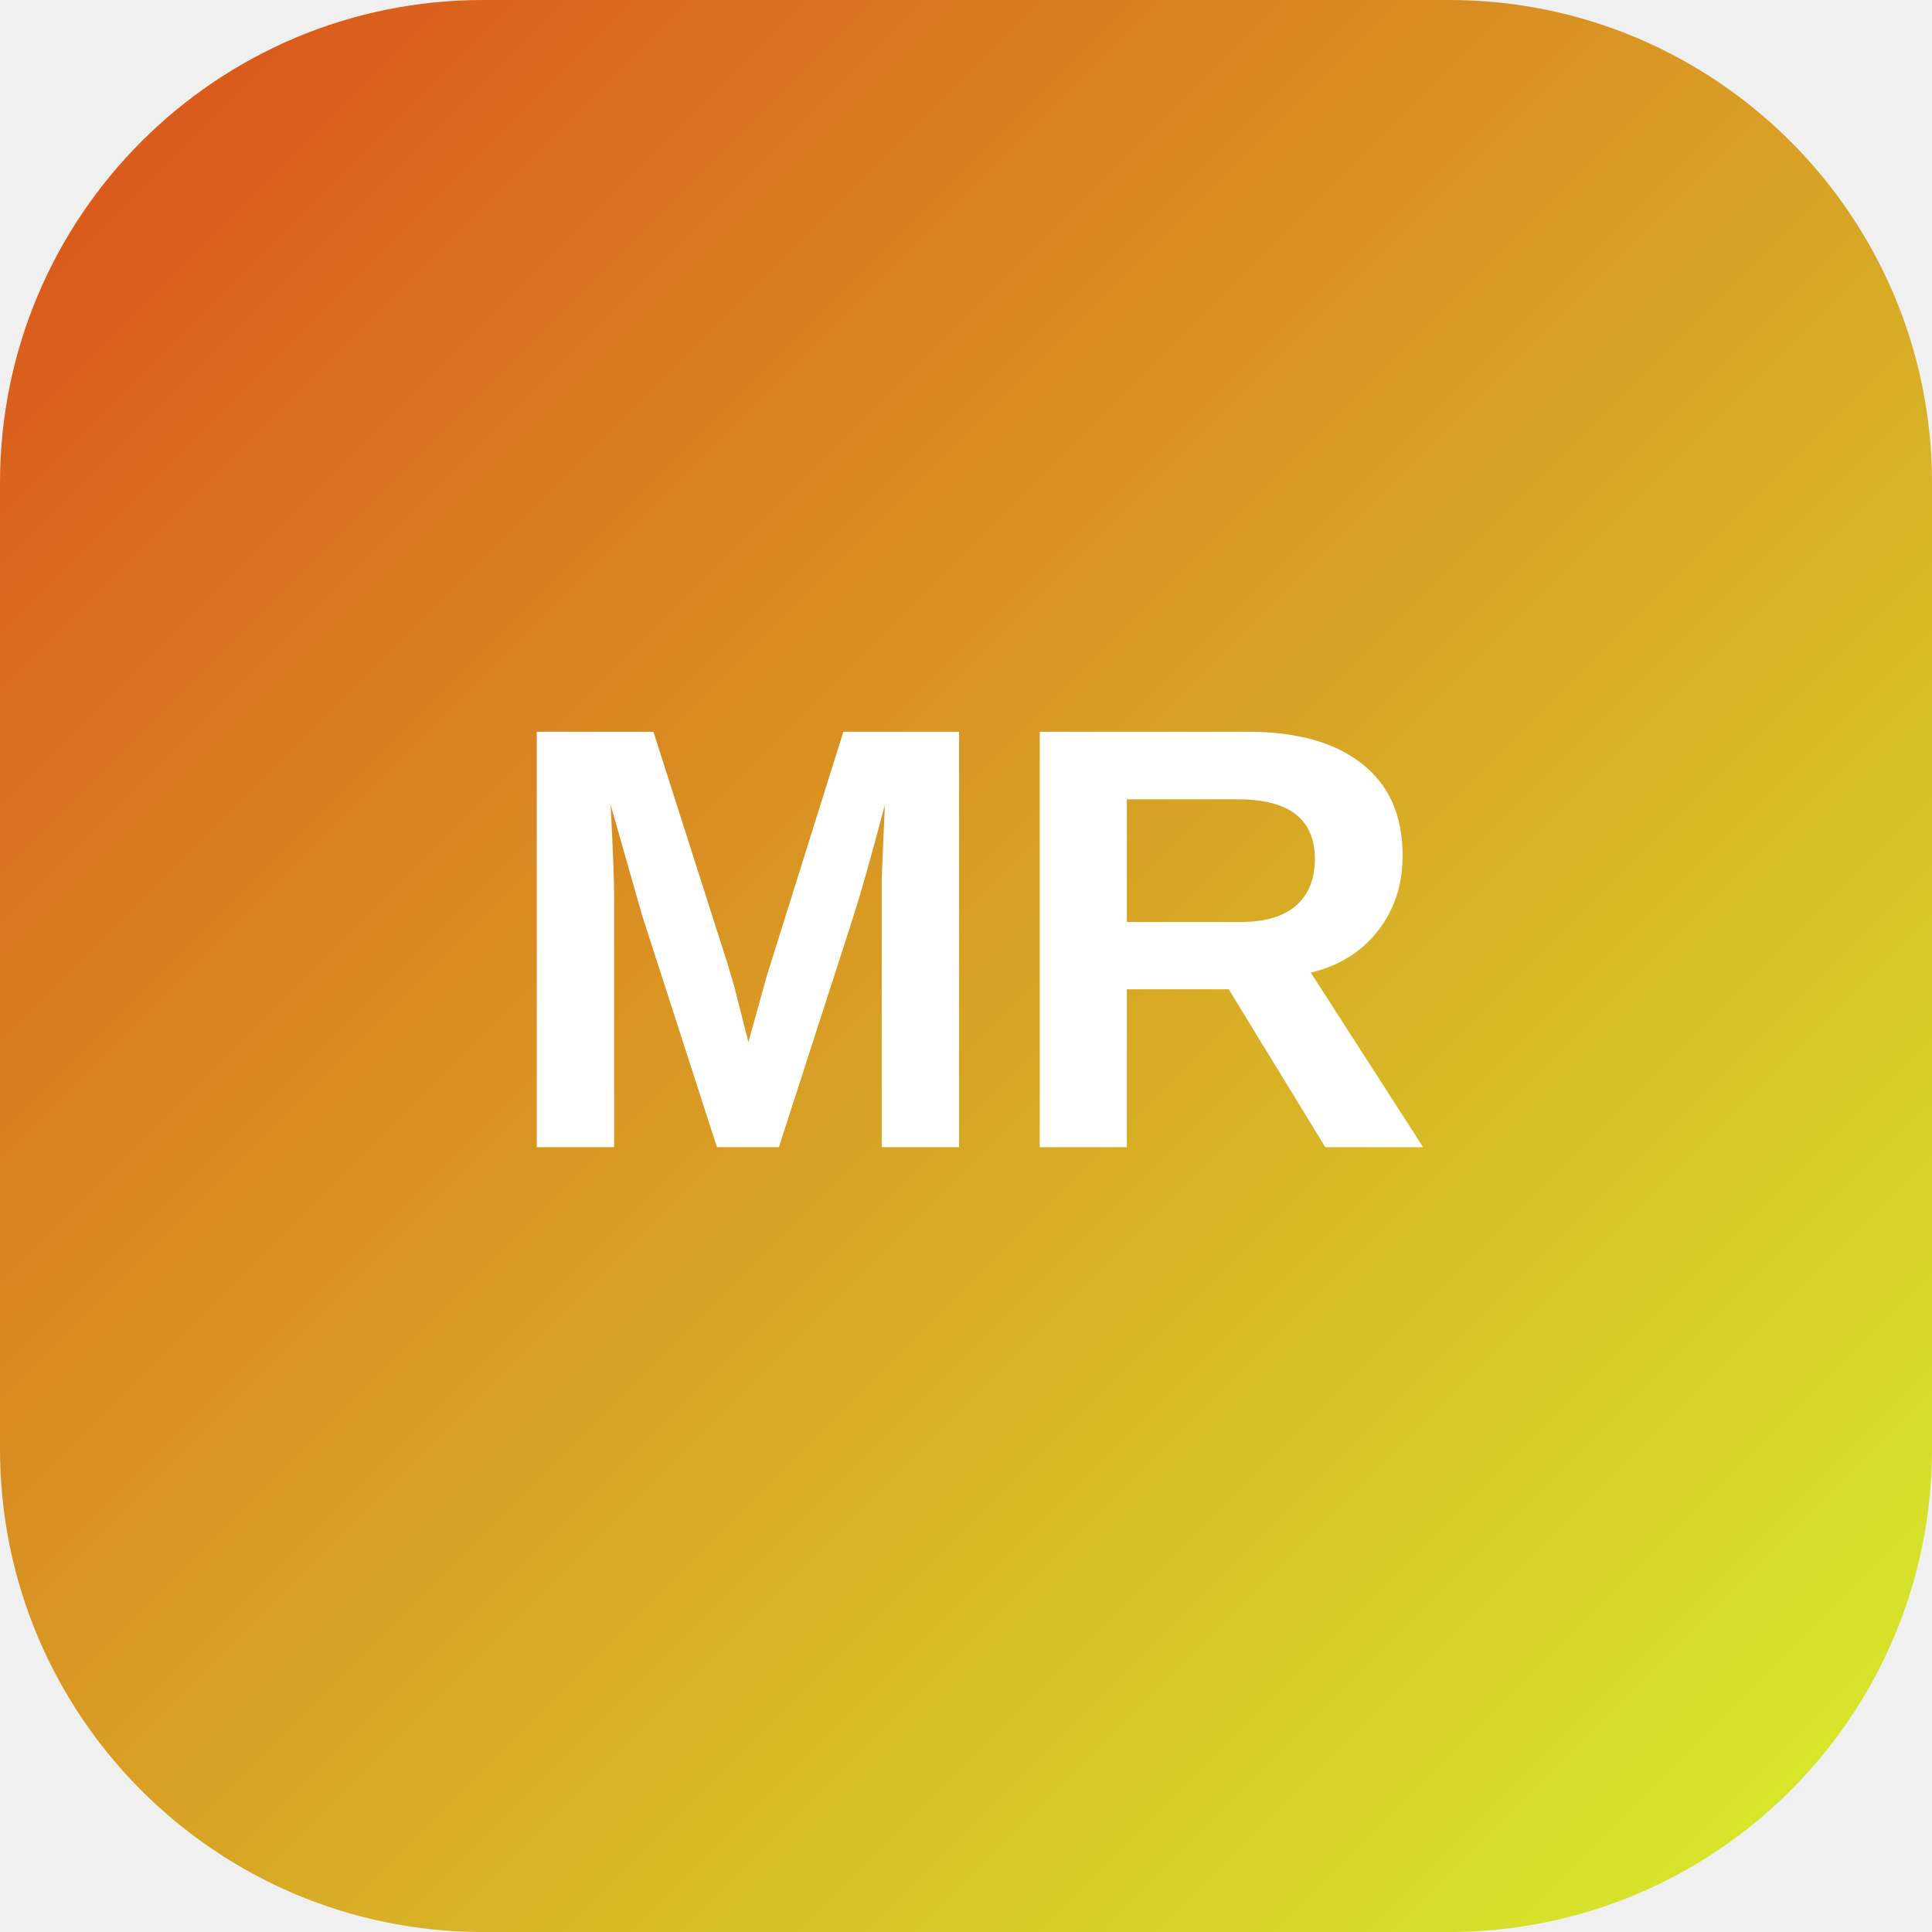
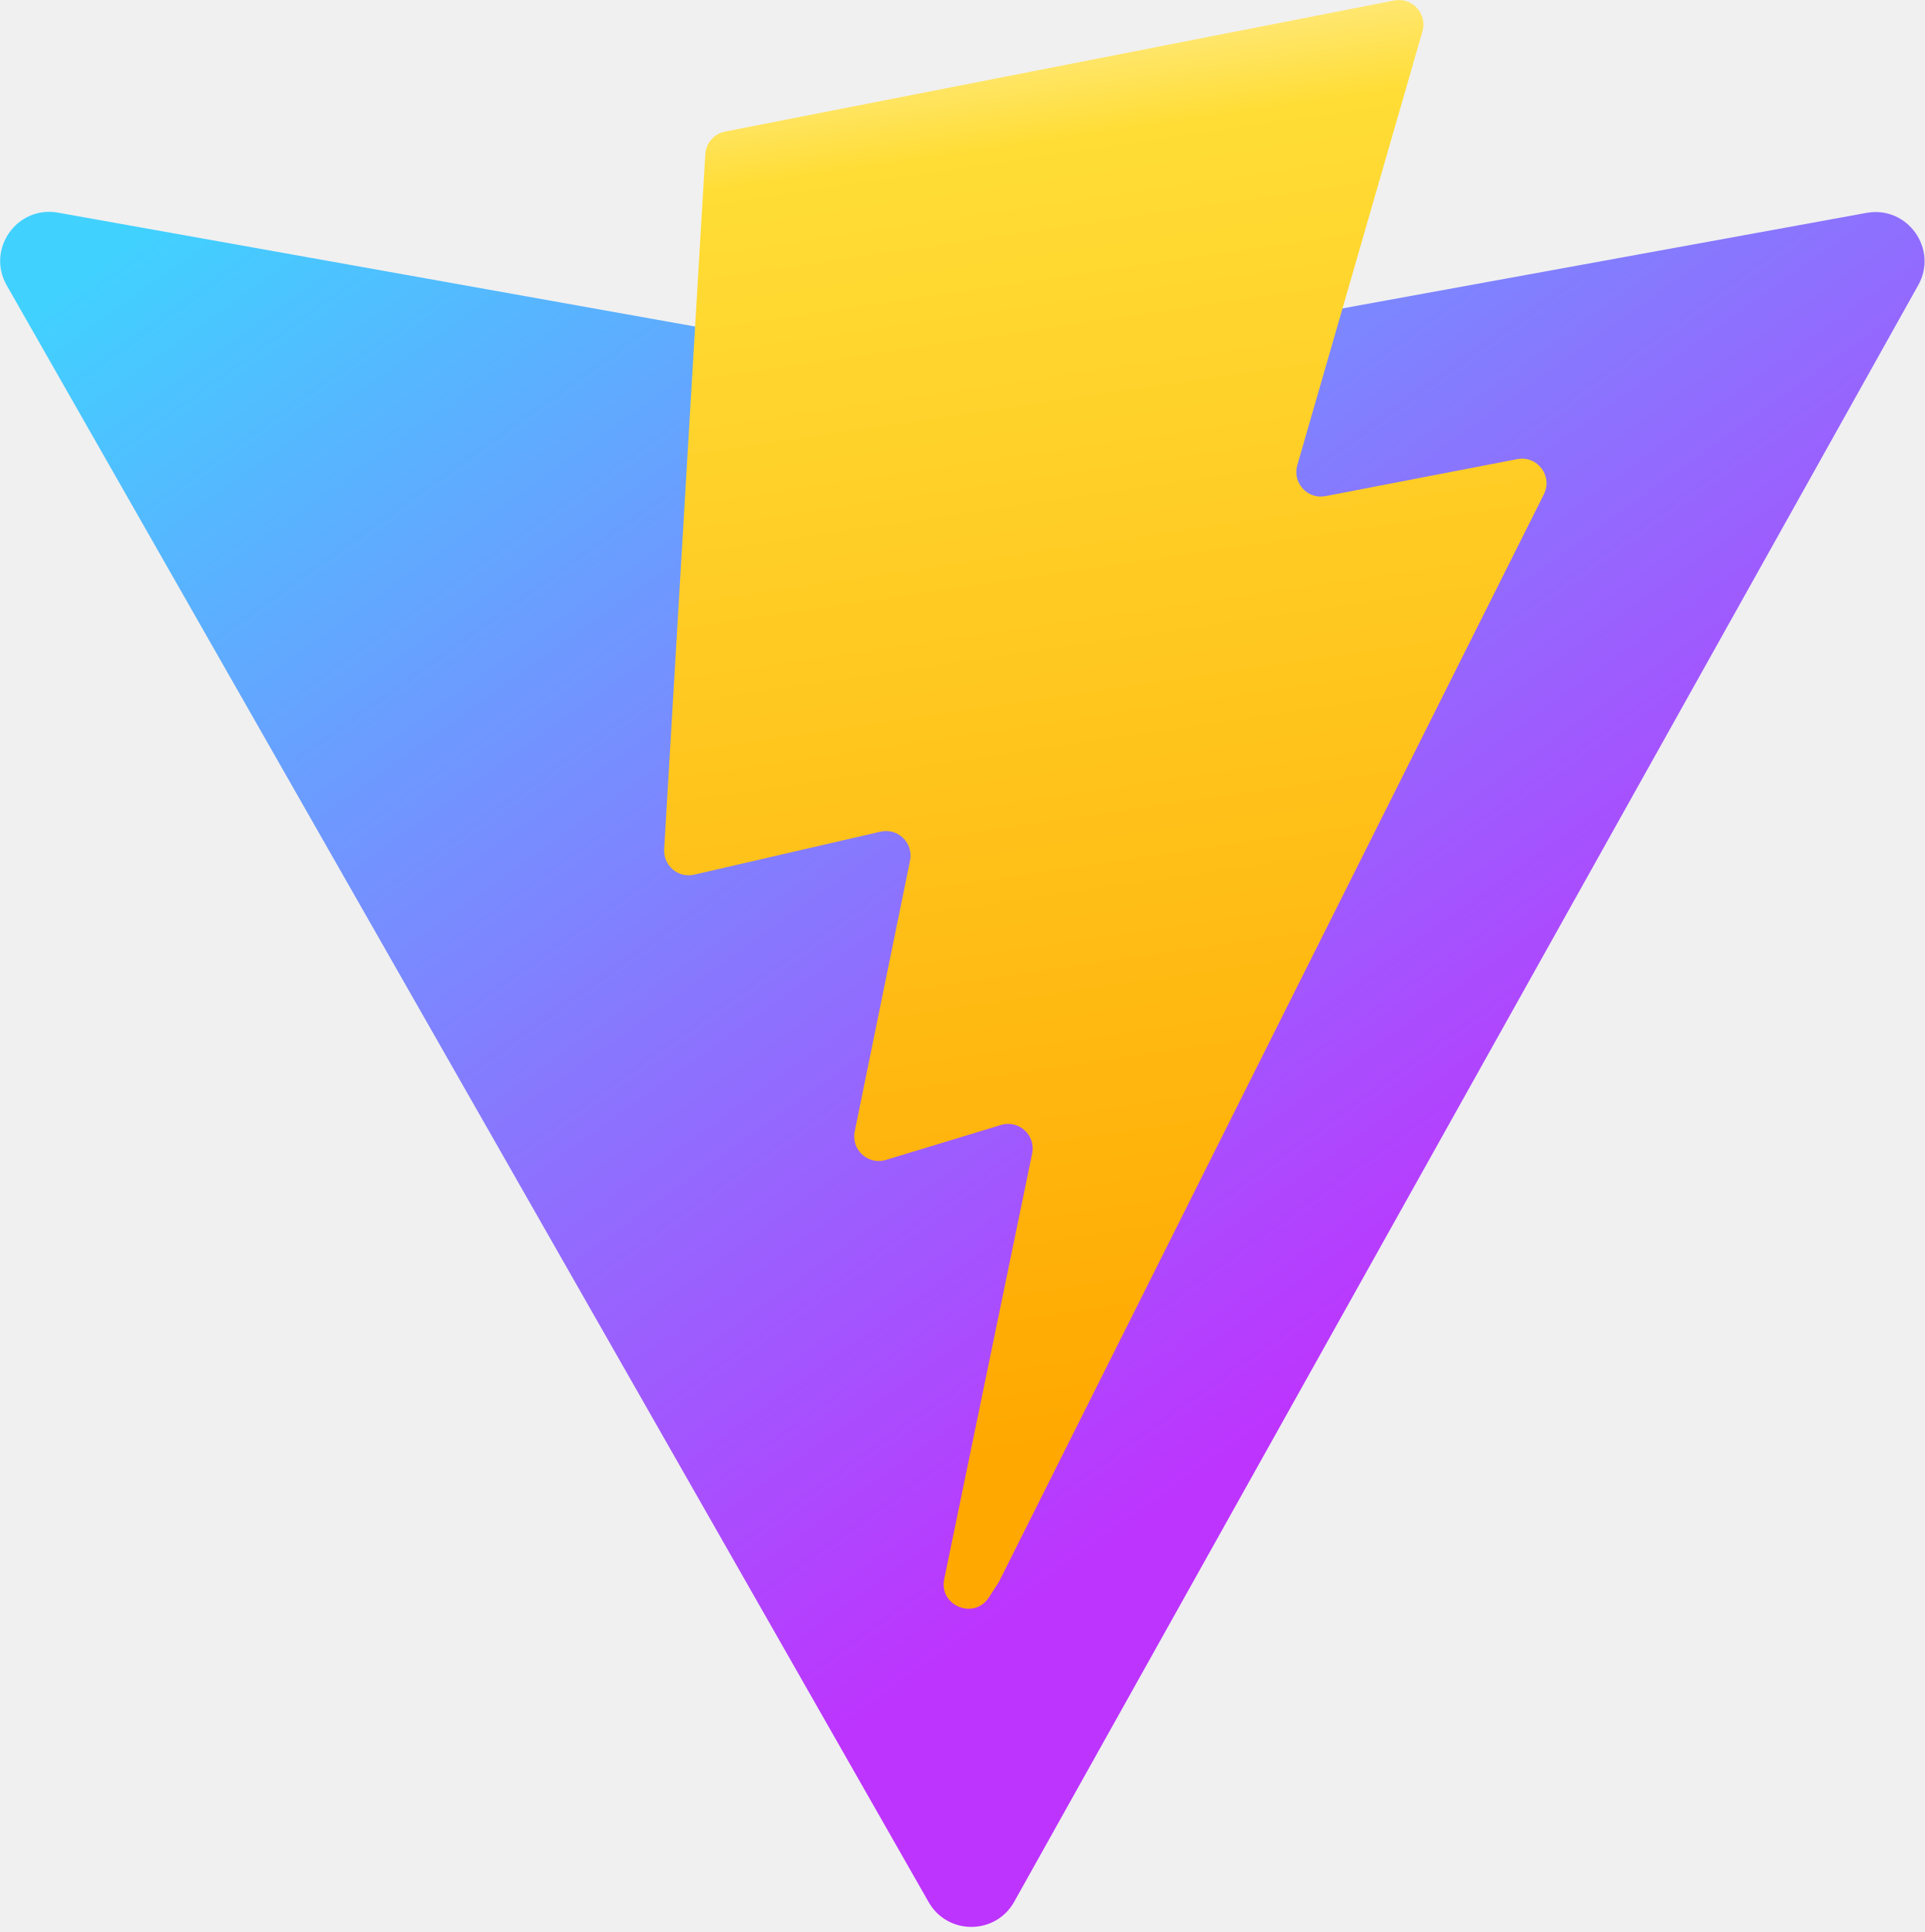
- <svg xmlns="http://www.w3.org/2000/svg" viewBox="0 0 96 96">
+ <svg xmlns="http://www.w3.org/2000/svg" aria-hidden="true" role="img" class="iconify iconify--logos" width="31.88" height="32" preserveAspectRatio="xMidYMid meet" viewBox="0 0 256 257">
  <defs>
-     <linearGradient id="g" x1="0" y1="0" x2="1" y2="1">
-       <stop stop-color="hsl(16 78% 48%)" />
-       <stop offset="1" stop-color="hsl(68 88% 56%)" />
+     <linearGradient id="IconifyId1813088fe1fbc01fb466" x1="-.828%" x2="57.636%" y1="7.652%" y2="78.411%">
+       <stop offset="0%" stop-color="#41D1FF" />
+       <stop offset="100%" stop-color="#BD34FE" />
+     </linearGradient>
+     <linearGradient id="IconifyId1813088fe1fbc01fb467" x1="43.376%" x2="50.316%" y1="2.242%" y2="89.03%">
+       <stop offset="0%" stop-color="#FFEA83" />
+       <stop offset="8.333%" stop-color="#FFDD35" />
+       <stop offset="100%" stop-color="#FFA800" />
    </linearGradient>
  </defs>
-   <rect width="96" height="96" rx="24" fill="url(#g)" />
-   <text x="48" y="57" text-anchor="middle" font-family="Arial,Helvetica,sans-serif" font-size="30" font-weight="800" fill="white">MR</text>
+   <path fill="url(#IconifyId1813088fe1fbc01fb466)" d="M255.153 37.938L134.897 252.976c-2.483 4.44-8.862 4.466-11.382.048L.875 37.958c-2.746-4.814 1.371-10.646 6.827-9.67l120.385 21.517a6.537 6.537 0 0 0 2.322-.004l117.867-21.483c5.438-.991 9.574 4.796 6.877 9.62Z" />
+   <path fill="url(#IconifyId1813088fe1fbc01fb467)" d="M185.432.063L96.44 17.501a3.268 3.268 0 0 0-2.634 3.014l-5.474 92.456a3.268 3.268 0 0 0 3.997 3.378l24.777-5.718c2.318-.535 4.413 1.507 3.936 3.838l-7.361 36.047c-.495 2.426 1.782 4.5 4.151 3.78l15.304-4.649c2.372-.72 4.652 1.36 4.15 3.788l-11.698 56.621c-.732 3.542 3.979 5.473 5.943 2.437l1.313-2.028l72.516-144.72c1.215-2.423-.88-5.186-3.54-4.672l-25.505 4.922c-2.396.462-4.435-1.77-3.759-4.114l16.646-57.705c.677-2.35-1.37-4.583-3.769-4.113Z" />
</svg>
